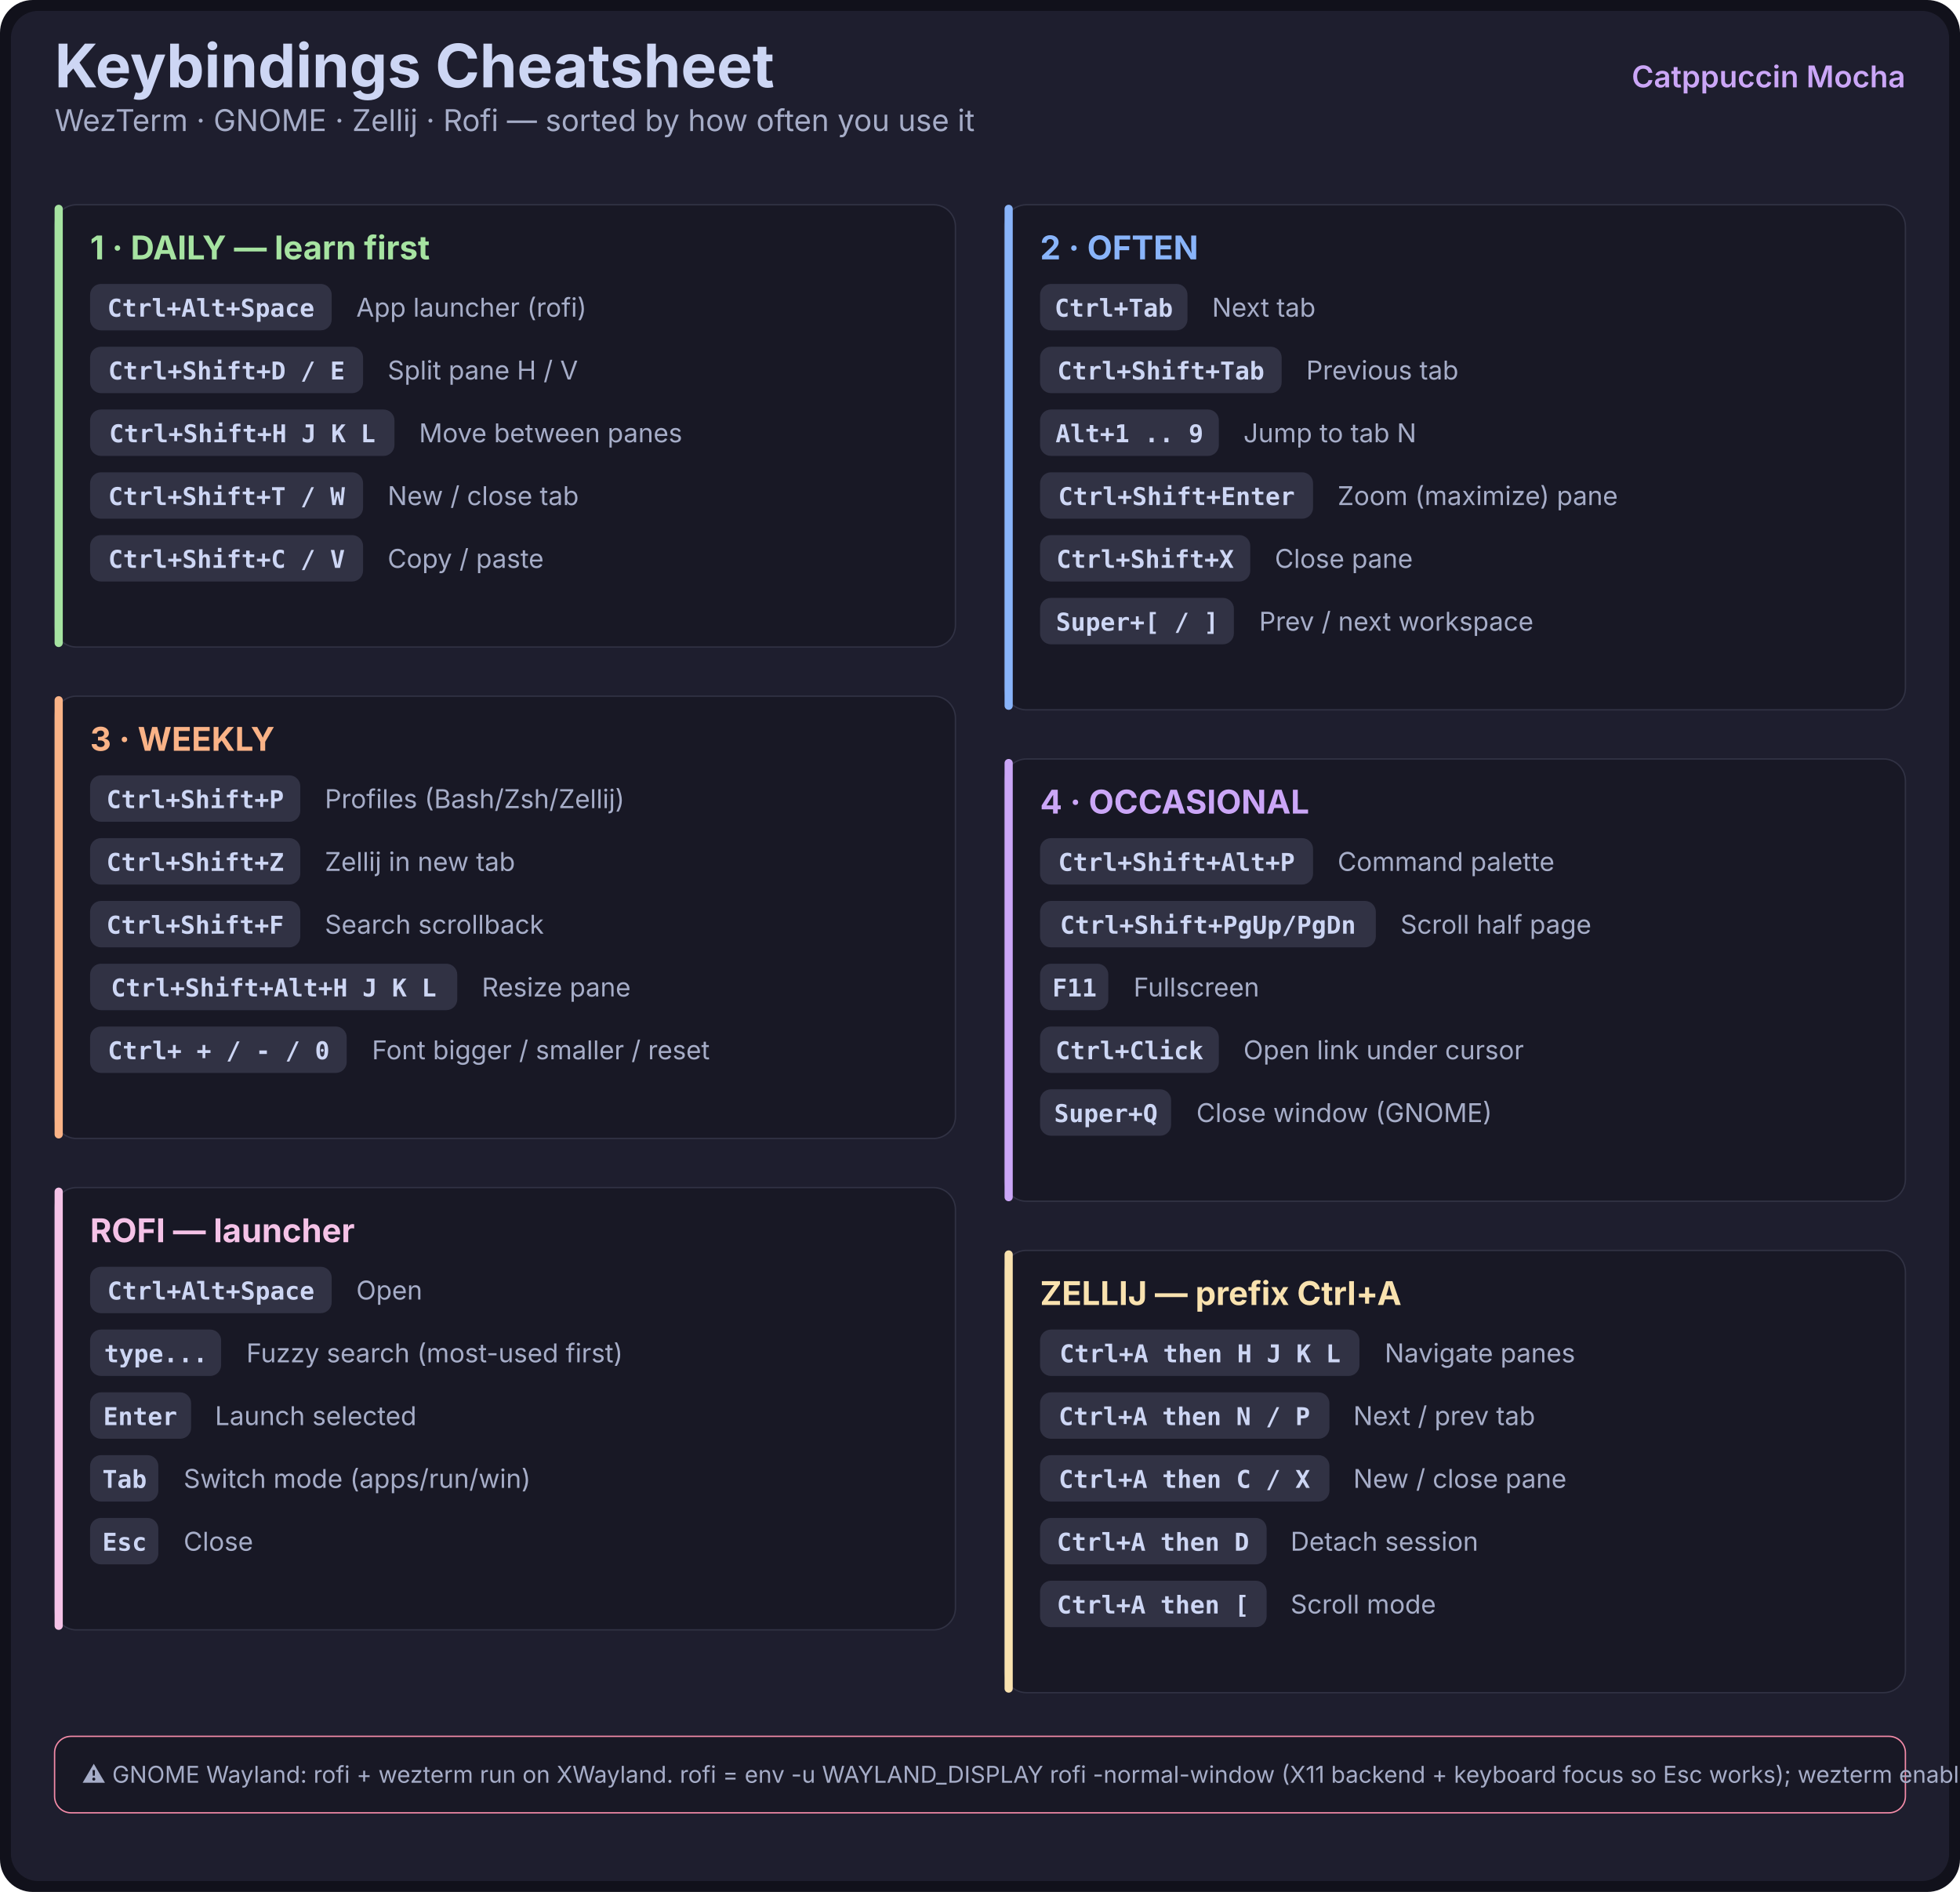
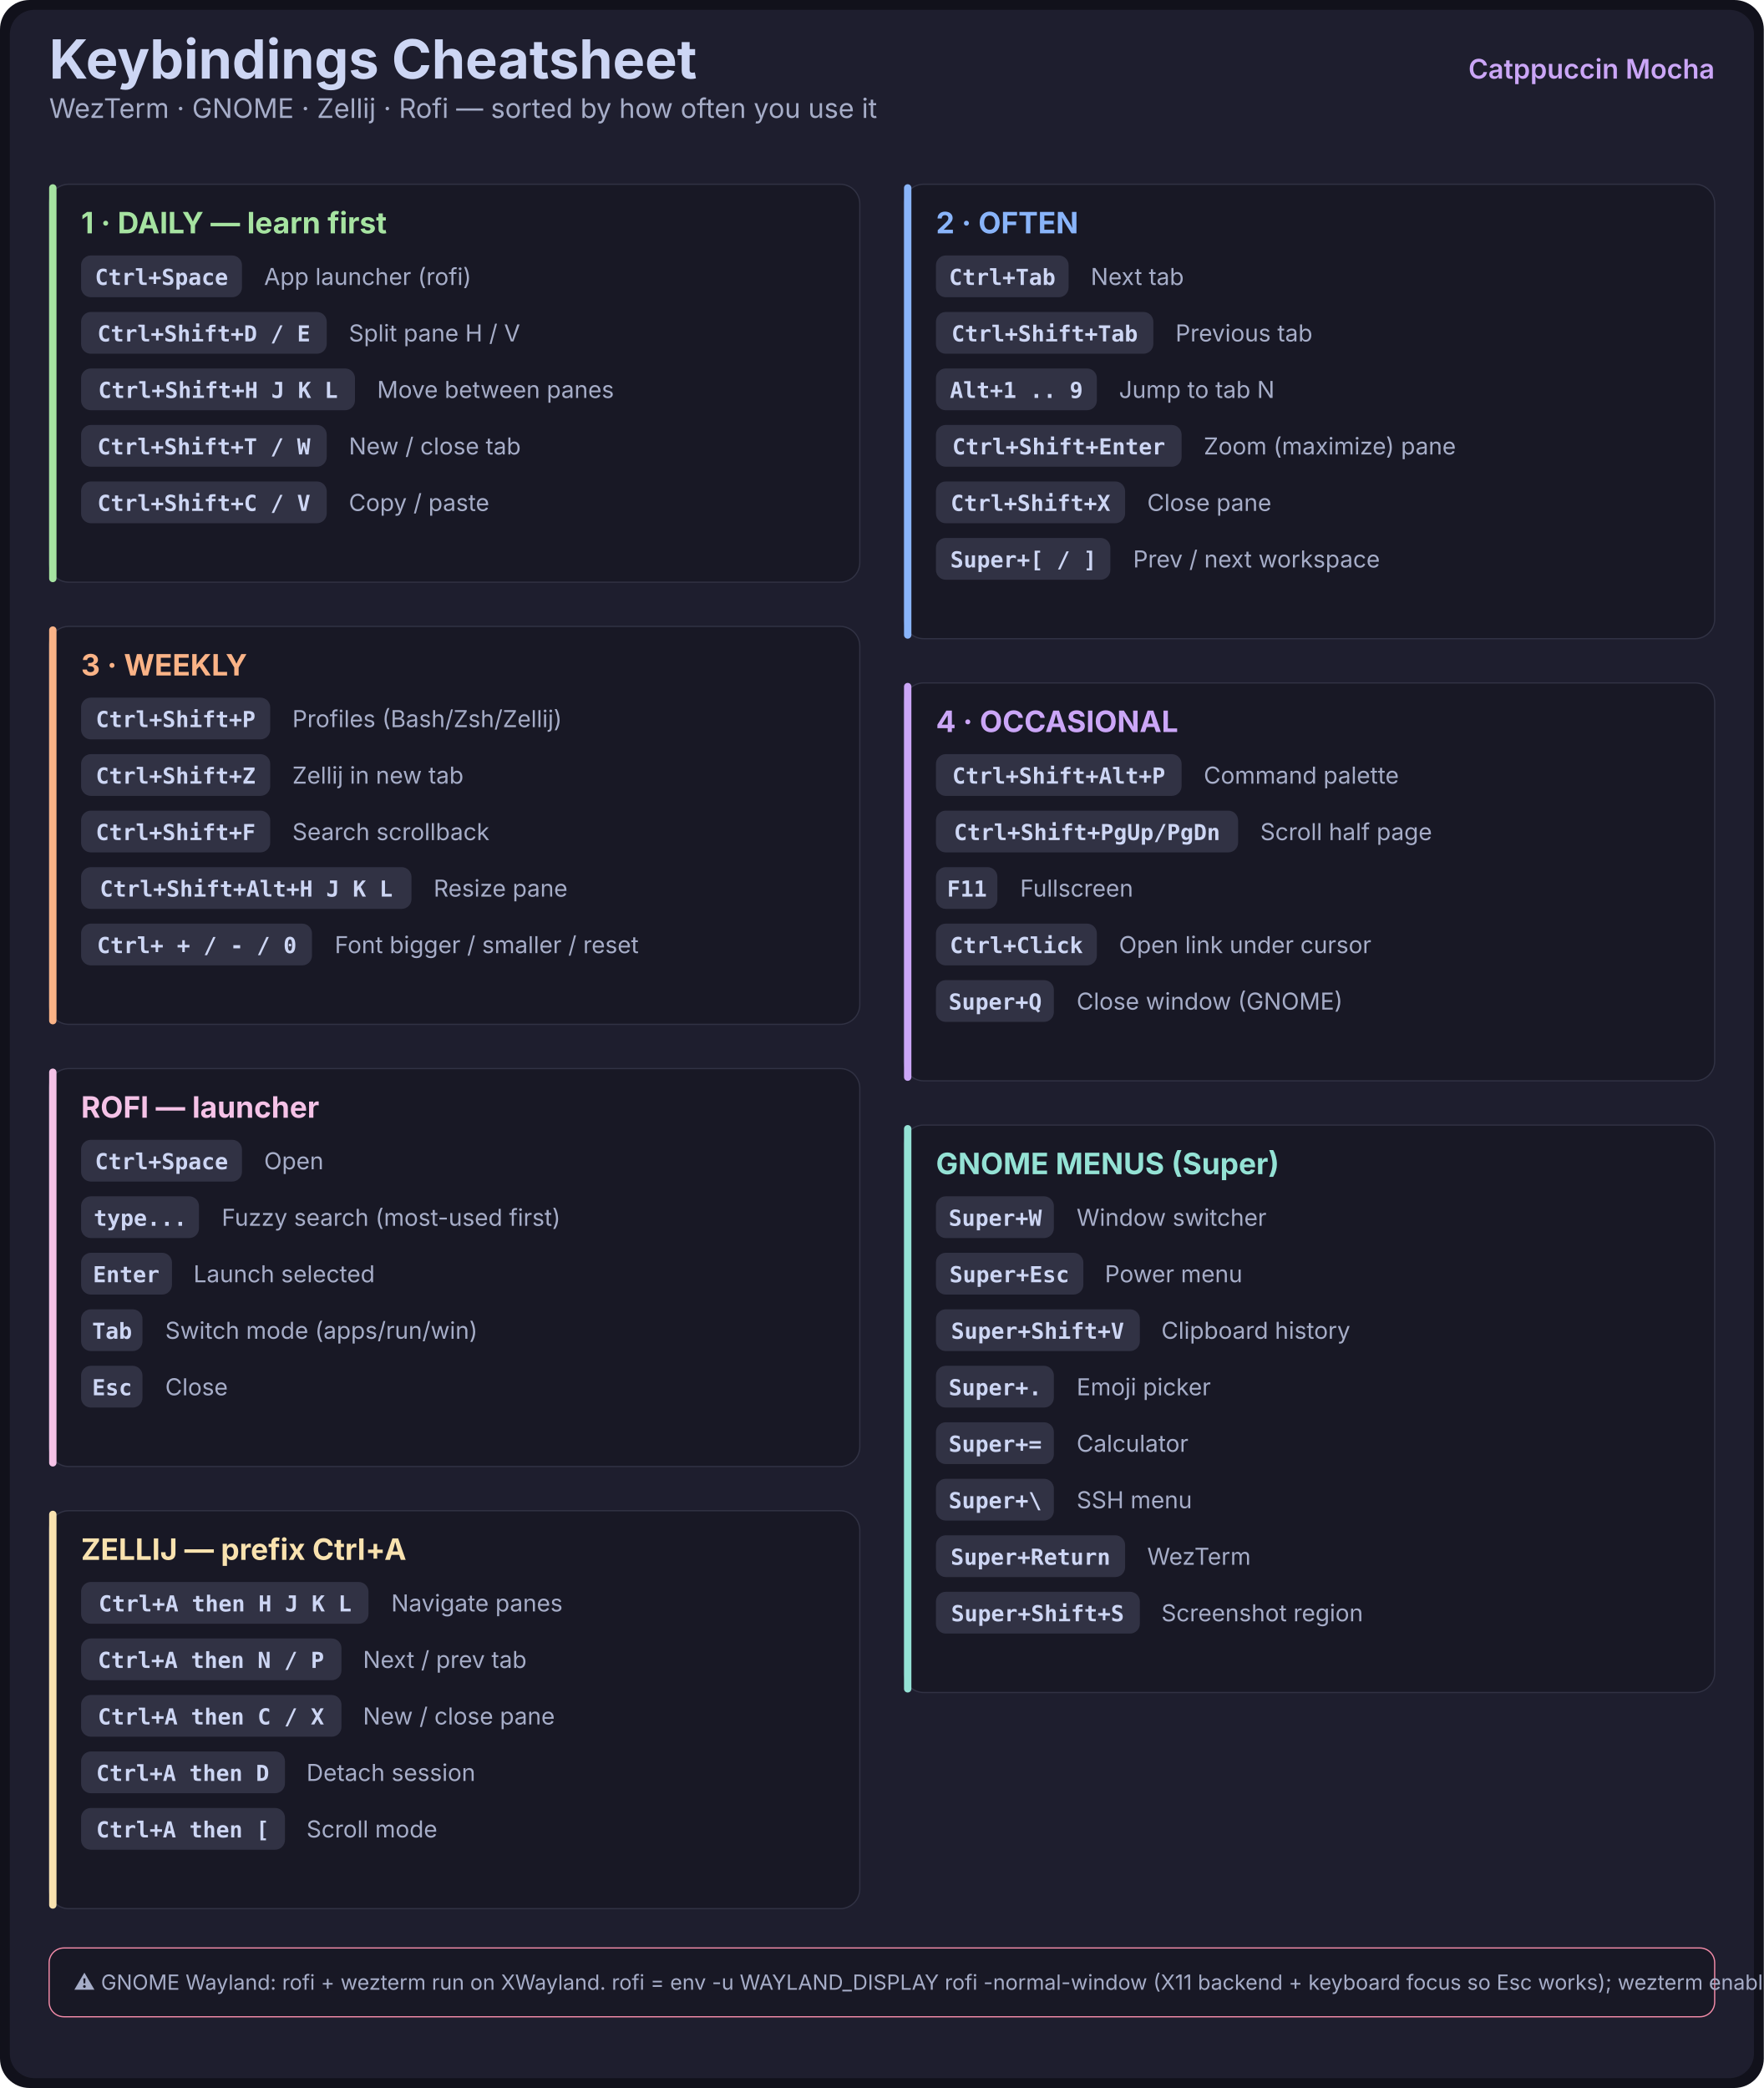
- <svg xmlns="http://www.w3.org/2000/svg" width="1436" height="1386" viewBox="0 0 1436 1386">
-   <rect width="1436" height="1386" rx="24" fill="#11111b" />
-   <rect x="8" y="8" width="1420" height="1370" rx="20" fill="#1e1e2e" />
+ <svg xmlns="http://www.w3.org/2000/svg" width="1436" height="1700" viewBox="0 0 1436 1700">
+   <rect width="1436" height="1700" rx="24" fill="#11111b" />
+   <rect x="8" y="8" width="1420" height="1684" rx="20" fill="#1e1e2e" />
  <text x="40" y="64" font-family="Inter, Segoe UI, sans-serif" font-size="44" font-weight="700" fill="#cdd6f4" text-anchor="start">Keybindings Cheatsheet</text>
  <text x="40" y="96" font-family="Inter, Segoe UI, sans-serif" font-size="22" font-weight="normal" fill="#a6adc8" text-anchor="start">WezTerm · GNOME · Zellij · Rofi   —   sorted by how often you use it</text>
  <text x="1396" y="64" font-family="Inter, Segoe UI, sans-serif" font-size="22" font-weight="600" fill="#cba6f7" text-anchor="end">Catppuccin Mocha</text>
  <rect x="40" y="150" width="660" height="324" rx="16" fill="#181825" stroke="#313244" stroke-width="1" />
  <rect x="40" y="150" width="6" height="324" rx="3" fill="#a6e3a1" />
  <text x="66" y="190" font-family="Inter, Segoe UI, sans-serif" font-size="24" font-weight="700" fill="#a6e3a1" text-anchor="start">1 · DAILY — learn first</text>
-   <rect x="66" y="208" width="177" height="34" rx="8" fill="#313244" />
-   <text x="154.5" y="232" font-family="JetBrains Mono, monospace" font-size="18" font-weight="600" fill="#cdd6f4" text-anchor="middle">Ctrl+Alt+Space</text>
-   <text x="261.0" y="232" font-family="Inter, Segoe UI, sans-serif" font-size="19" font-weight="normal" fill="#a6adc8" text-anchor="start">App launcher (rofi)</text>
+   <rect x="66" y="208" width="131" height="34" rx="8" fill="#313244" />
+   <text x="131.5" y="232" font-family="JetBrains Mono, monospace" font-size="18" font-weight="600" fill="#cdd6f4" text-anchor="middle">Ctrl+Space</text>
+   <text x="215.0" y="232" font-family="Inter, Segoe UI, sans-serif" font-size="19" font-weight="normal" fill="#a6adc8" text-anchor="start">App launcher (rofi)</text>
  <rect x="66" y="254" width="200" height="34" rx="8" fill="#313244" />
  <text x="166.0" y="278" font-family="JetBrains Mono, monospace" font-size="18" font-weight="600" fill="#cdd6f4" text-anchor="middle">Ctrl+Shift+D / E</text>
  <text x="284.0" y="278" font-family="Inter, Segoe UI, sans-serif" font-size="19" font-weight="normal" fill="#a6adc8" text-anchor="start">Split pane  H / V</text>
  <rect x="66" y="300" width="223" height="34" rx="8" fill="#313244" />
  <text x="177.5" y="324" font-family="JetBrains Mono, monospace" font-size="18" font-weight="600" fill="#cdd6f4" text-anchor="middle">Ctrl+Shift+H J K L</text>
  <text x="307.0" y="324" font-family="Inter, Segoe UI, sans-serif" font-size="19" font-weight="normal" fill="#a6adc8" text-anchor="start">Move between panes</text>
  <rect x="66" y="346" width="200" height="34" rx="8" fill="#313244" />
  <text x="166.0" y="370" font-family="JetBrains Mono, monospace" font-size="18" font-weight="600" fill="#cdd6f4" text-anchor="middle">Ctrl+Shift+T / W</text>
  <text x="284.0" y="370" font-family="Inter, Segoe UI, sans-serif" font-size="19" font-weight="normal" fill="#a6adc8" text-anchor="start">New / close tab</text>
  <rect x="66" y="392" width="200" height="34" rx="8" fill="#313244" />
  <text x="166.0" y="416" font-family="JetBrains Mono, monospace" font-size="18" font-weight="600" fill="#cdd6f4" text-anchor="middle">Ctrl+Shift+C / V</text>
  <text x="284.0" y="416" font-family="Inter, Segoe UI, sans-serif" font-size="19" font-weight="normal" fill="#a6adc8" text-anchor="start">Copy / paste</text>
  <rect x="736" y="150" width="660" height="370" rx="16" fill="#181825" stroke="#313244" stroke-width="1" />
  <rect x="736" y="150" width="6" height="370" rx="3" fill="#89b4fa" />
  <text x="762" y="190" font-family="Inter, Segoe UI, sans-serif" font-size="24" font-weight="700" fill="#89b4fa" text-anchor="start">2 · OFTEN</text>
  <rect x="762" y="208" width="108" height="34" rx="8" fill="#313244" />
  <text x="816.0" y="232" font-family="JetBrains Mono, monospace" font-size="18" font-weight="600" fill="#cdd6f4" text-anchor="middle">Ctrl+Tab</text>
  <text x="888.0" y="232" font-family="Inter, Segoe UI, sans-serif" font-size="19" font-weight="normal" fill="#a6adc8" text-anchor="start">Next tab</text>
  <rect x="762" y="254" width="177" height="34" rx="8" fill="#313244" />
  <text x="850.5" y="278" font-family="JetBrains Mono, monospace" font-size="18" font-weight="600" fill="#cdd6f4" text-anchor="middle">Ctrl+Shift+Tab</text>
  <text x="957.0" y="278" font-family="Inter, Segoe UI, sans-serif" font-size="19" font-weight="normal" fill="#a6adc8" text-anchor="start">Previous tab</text>
  <rect x="762" y="300" width="131" height="34" rx="8" fill="#313244" />
  <text x="827.5" y="324" font-family="JetBrains Mono, monospace" font-size="18" font-weight="600" fill="#cdd6f4" text-anchor="middle">Alt+1 .. 9</text>
  <text x="911.0" y="324" font-family="Inter, Segoe UI, sans-serif" font-size="19" font-weight="normal" fill="#a6adc8" text-anchor="start">Jump to tab N</text>
  <rect x="762" y="346" width="200" height="34" rx="8" fill="#313244" />
  <text x="862.0" y="370" font-family="JetBrains Mono, monospace" font-size="18" font-weight="600" fill="#cdd6f4" text-anchor="middle">Ctrl+Shift+Enter</text>
  <text x="980.0" y="370" font-family="Inter, Segoe UI, sans-serif" font-size="19" font-weight="normal" fill="#a6adc8" text-anchor="start">Zoom (maximize) pane</text>
  <rect x="762" y="392" width="154" height="34" rx="8" fill="#313244" />
  <text x="839.0" y="416" font-family="JetBrains Mono, monospace" font-size="18" font-weight="600" fill="#cdd6f4" text-anchor="middle">Ctrl+Shift+X</text>
  <text x="934.0" y="416" font-family="Inter, Segoe UI, sans-serif" font-size="19" font-weight="normal" fill="#a6adc8" text-anchor="start">Close pane</text>
  <rect x="762" y="438" width="142" height="34" rx="8" fill="#313244" />
  <text x="833.25" y="462" font-family="JetBrains Mono, monospace" font-size="18" font-weight="600" fill="#cdd6f4" text-anchor="middle">Super+[ / ]</text>
  <text x="922.5" y="462" font-family="Inter, Segoe UI, sans-serif" font-size="19" font-weight="normal" fill="#a6adc8" text-anchor="start">Prev / next workspace</text>
  <rect x="40" y="510" width="660" height="324" rx="16" fill="#181825" stroke="#313244" stroke-width="1" />
  <rect x="40" y="510" width="6" height="324" rx="3" fill="#fab387" />
  <text x="66" y="550" font-family="Inter, Segoe UI, sans-serif" font-size="24" font-weight="700" fill="#fab387" text-anchor="start">3 · WEEKLY</text>
  <rect x="66" y="568" width="154" height="34" rx="8" fill="#313244" />
  <text x="143.0" y="592" font-family="JetBrains Mono, monospace" font-size="18" font-weight="600" fill="#cdd6f4" text-anchor="middle">Ctrl+Shift+P</text>
  <text x="238.0" y="592" font-family="Inter, Segoe UI, sans-serif" font-size="19" font-weight="normal" fill="#a6adc8" text-anchor="start">Profiles (Bash/Zsh/Zellij)</text>
  <rect x="66" y="614" width="154" height="34" rx="8" fill="#313244" />
  <text x="143.0" y="638" font-family="JetBrains Mono, monospace" font-size="18" font-weight="600" fill="#cdd6f4" text-anchor="middle">Ctrl+Shift+Z</text>
  <text x="238.0" y="638" font-family="Inter, Segoe UI, sans-serif" font-size="19" font-weight="normal" fill="#a6adc8" text-anchor="start">Zellij in new tab</text>
  <rect x="66" y="660" width="154" height="34" rx="8" fill="#313244" />
  <text x="143.0" y="684" font-family="JetBrains Mono, monospace" font-size="18" font-weight="600" fill="#cdd6f4" text-anchor="middle">Ctrl+Shift+F</text>
  <text x="238.0" y="684" font-family="Inter, Segoe UI, sans-serif" font-size="19" font-weight="normal" fill="#a6adc8" text-anchor="start">Search scrollback</text>
  <rect x="66" y="706" width="269" height="34" rx="8" fill="#313244" />
  <text x="200.5" y="730" font-family="JetBrains Mono, monospace" font-size="18" font-weight="600" fill="#cdd6f4" text-anchor="middle">Ctrl+Shift+Alt+H J K L</text>
  <text x="353.0" y="730" font-family="Inter, Segoe UI, sans-serif" font-size="19" font-weight="normal" fill="#a6adc8" text-anchor="start">Resize pane</text>
  <rect x="66" y="752" width="188" height="34" rx="8" fill="#313244" />
  <text x="160.25" y="776" font-family="JetBrains Mono, monospace" font-size="18" font-weight="600" fill="#cdd6f4" text-anchor="middle">Ctrl+ + / - / 0</text>
  <text x="272.5" y="776" font-family="Inter, Segoe UI, sans-serif" font-size="19" font-weight="normal" fill="#a6adc8" text-anchor="start">Font  bigger / smaller / reset</text>
  <rect x="736" y="556" width="660" height="324" rx="16" fill="#181825" stroke="#313244" stroke-width="1" />
  <rect x="736" y="556" width="6" height="324" rx="3" fill="#cba6f7" />
  <text x="762" y="596" font-family="Inter, Segoe UI, sans-serif" font-size="24" font-weight="700" fill="#cba6f7" text-anchor="start">4 · OCCASIONAL</text>
  <rect x="762" y="614" width="200" height="34" rx="8" fill="#313244" />
  <text x="862.0" y="638" font-family="JetBrains Mono, monospace" font-size="18" font-weight="600" fill="#cdd6f4" text-anchor="middle">Ctrl+Shift+Alt+P</text>
  <text x="980.0" y="638" font-family="Inter, Segoe UI, sans-serif" font-size="19" font-weight="normal" fill="#a6adc8" text-anchor="start">Command palette</text>
  <rect x="762" y="660" width="246" height="34" rx="8" fill="#313244" />
  <text x="885.0" y="684" font-family="JetBrains Mono, monospace" font-size="18" font-weight="600" fill="#cdd6f4" text-anchor="middle">Ctrl+Shift+PgUp/PgDn</text>
  <text x="1026.0" y="684" font-family="Inter, Segoe UI, sans-serif" font-size="19" font-weight="normal" fill="#a6adc8" text-anchor="start">Scroll half page</text>
  <rect x="762" y="706" width="50" height="34" rx="8" fill="#313244" />
  <text x="787.25" y="730" font-family="JetBrains Mono, monospace" font-size="18" font-weight="600" fill="#cdd6f4" text-anchor="middle">F11</text>
  <text x="830.5" y="730" font-family="Inter, Segoe UI, sans-serif" font-size="19" font-weight="normal" fill="#a6adc8" text-anchor="start">Fullscreen</text>
  <rect x="762" y="752" width="131" height="34" rx="8" fill="#313244" />
  <text x="827.5" y="776" font-family="JetBrains Mono, monospace" font-size="18" font-weight="600" fill="#cdd6f4" text-anchor="middle">Ctrl+Click</text>
  <text x="911.0" y="776" font-family="Inter, Segoe UI, sans-serif" font-size="19" font-weight="normal" fill="#a6adc8" text-anchor="start">Open link under cursor</text>
  <rect x="762" y="798" width="96" height="34" rx="8" fill="#313244" />
  <text x="810.25" y="822" font-family="JetBrains Mono, monospace" font-size="18" font-weight="600" fill="#cdd6f4" text-anchor="middle">Super+Q</text>
  <text x="876.5" y="822" font-family="Inter, Segoe UI, sans-serif" font-size="19" font-weight="normal" fill="#a6adc8" text-anchor="start">Close window (GNOME)</text>
  <rect x="40" y="870" width="660" height="324" rx="16" fill="#181825" stroke="#313244" stroke-width="1" />
  <rect x="40" y="870" width="6" height="324" rx="3" fill="#f5c2e7" />
  <text x="66" y="910" font-family="Inter, Segoe UI, sans-serif" font-size="24" font-weight="700" fill="#f5c2e7" text-anchor="start">ROFI — launcher</text>
-   <rect x="66" y="928" width="177" height="34" rx="8" fill="#313244" />
-   <text x="154.5" y="952" font-family="JetBrains Mono, monospace" font-size="18" font-weight="600" fill="#cdd6f4" text-anchor="middle">Ctrl+Alt+Space</text>
-   <text x="261.0" y="952" font-family="Inter, Segoe UI, sans-serif" font-size="19" font-weight="normal" fill="#a6adc8" text-anchor="start">Open</text>
+   <rect x="66" y="928" width="131" height="34" rx="8" fill="#313244" />
+   <text x="131.5" y="952" font-family="JetBrains Mono, monospace" font-size="18" font-weight="600" fill="#cdd6f4" text-anchor="middle">Ctrl+Space</text>
+   <text x="215.0" y="952" font-family="Inter, Segoe UI, sans-serif" font-size="19" font-weight="normal" fill="#a6adc8" text-anchor="start">Open</text>
  <rect x="66" y="974" width="96" height="34" rx="8" fill="#313244" />
  <text x="114.25" y="998" font-family="JetBrains Mono, monospace" font-size="18" font-weight="600" fill="#cdd6f4" text-anchor="middle">type...</text>
  <text x="180.5" y="998" font-family="Inter, Segoe UI, sans-serif" font-size="19" font-weight="normal" fill="#a6adc8" text-anchor="start">Fuzzy search (most-used first)</text>
  <rect x="66" y="1020" width="74" height="34" rx="8" fill="#313244" />
  <text x="102.75" y="1044" font-family="JetBrains Mono, monospace" font-size="18" font-weight="600" fill="#cdd6f4" text-anchor="middle">Enter</text>
  <text x="157.5" y="1044" font-family="Inter, Segoe UI, sans-serif" font-size="19" font-weight="normal" fill="#a6adc8" text-anchor="start">Launch selected</text>
  <rect x="66" y="1066" width="50" height="34" rx="8" fill="#313244" />
  <text x="91.25" y="1090" font-family="JetBrains Mono, monospace" font-size="18" font-weight="600" fill="#cdd6f4" text-anchor="middle">Tab</text>
  <text x="134.5" y="1090" font-family="Inter, Segoe UI, sans-serif" font-size="19" font-weight="normal" fill="#a6adc8" text-anchor="start">Switch mode (apps/run/win)</text>
  <rect x="66" y="1112" width="50" height="34" rx="8" fill="#313244" />
  <text x="91.25" y="1136" font-family="JetBrains Mono, monospace" font-size="18" font-weight="600" fill="#cdd6f4" text-anchor="middle">Esc</text>
  <text x="134.5" y="1136" font-family="Inter, Segoe UI, sans-serif" font-size="19" font-weight="normal" fill="#a6adc8" text-anchor="start">Close</text>
-   <rect x="736" y="916" width="660" height="324" rx="16" fill="#181825" stroke="#313244" stroke-width="1" />
-   <rect x="736" y="916" width="6" height="324" rx="3" fill="#f9e2af" />
-   <text x="762" y="956" font-family="Inter, Segoe UI, sans-serif" font-size="24" font-weight="700" fill="#f9e2af" text-anchor="start">ZELLIJ — prefix Ctrl+A</text>
-   <rect x="762" y="974" width="234" height="34" rx="8" fill="#313244" />
-   <text x="879.25" y="998" font-family="JetBrains Mono, monospace" font-size="18" font-weight="600" fill="#cdd6f4" text-anchor="middle">Ctrl+A then H J K L</text>
-   <text x="1014.5" y="998" font-family="Inter, Segoe UI, sans-serif" font-size="19" font-weight="normal" fill="#a6adc8" text-anchor="start">Navigate panes</text>
-   <rect x="762" y="1020" width="212" height="34" rx="8" fill="#313244" />
-   <text x="867.75" y="1044" font-family="JetBrains Mono, monospace" font-size="18" font-weight="600" fill="#cdd6f4" text-anchor="middle">Ctrl+A then N / P</text>
-   <text x="991.5" y="1044" font-family="Inter, Segoe UI, sans-serif" font-size="19" font-weight="normal" fill="#a6adc8" text-anchor="start">Next / prev tab</text>
-   <rect x="762" y="1066" width="212" height="34" rx="8" fill="#313244" />
-   <text x="867.75" y="1090" font-family="JetBrains Mono, monospace" font-size="18" font-weight="600" fill="#cdd6f4" text-anchor="middle">Ctrl+A then C / X</text>
-   <text x="991.5" y="1090" font-family="Inter, Segoe UI, sans-serif" font-size="19" font-weight="normal" fill="#a6adc8" text-anchor="start">New / close pane</text>
-   <rect x="762" y="1112" width="166" height="34" rx="8" fill="#313244" />
-   <text x="844.75" y="1136" font-family="JetBrains Mono, monospace" font-size="18" font-weight="600" fill="#cdd6f4" text-anchor="middle">Ctrl+A then D</text>
-   <text x="945.5" y="1136" font-family="Inter, Segoe UI, sans-serif" font-size="19" font-weight="normal" fill="#a6adc8" text-anchor="start">Detach session</text>
-   <rect x="762" y="1158" width="166" height="34" rx="8" fill="#313244" />
-   <text x="844.75" y="1182" font-family="JetBrains Mono, monospace" font-size="18" font-weight="600" fill="#cdd6f4" text-anchor="middle">Ctrl+A then [</text>
-   <text x="945.5" y="1182" font-family="Inter, Segoe UI, sans-serif" font-size="19" font-weight="normal" fill="#a6adc8" text-anchor="start">Scroll mode</text>
-   <rect x="40" y="1272" width="1356" height="56" rx="12" fill="#181825" stroke="#f38ba8" stroke-width="1" />
-   <text x="60" y="1306" font-family="Inter, Segoe UI, sans-serif" font-size="17" font-weight="normal" fill="#a6adc8" text-anchor="start">⚠ GNOME Wayland: rofi + wezterm run on XWayland. rofi = env -u WAYLAND_DISPLAY rofi -normal-window (X11 backend + keyboard focus so Esc works); wezterm enable_wayland=false (explicit-sync).</text>
+   <rect x="736" y="916" width="660" height="462" rx="16" fill="#181825" stroke="#313244" stroke-width="1" />
+   <rect x="736" y="916" width="6" height="462" rx="3" fill="#94e2d5" />
+   <text x="762" y="956" font-family="Inter, Segoe UI, sans-serif" font-size="24" font-weight="700" fill="#94e2d5" text-anchor="start">GNOME MENUS (Super)</text>
+   <rect x="762" y="974" width="96" height="34" rx="8" fill="#313244" />
+   <text x="810.25" y="998" font-family="JetBrains Mono, monospace" font-size="18" font-weight="600" fill="#cdd6f4" text-anchor="middle">Super+W</text>
+   <text x="876.5" y="998" font-family="Inter, Segoe UI, sans-serif" font-size="19" font-weight="normal" fill="#a6adc8" text-anchor="start">Window switcher</text>
+   <rect x="762" y="1020" width="120" height="34" rx="8" fill="#313244" />
+   <text x="821.75" y="1044" font-family="JetBrains Mono, monospace" font-size="18" font-weight="600" fill="#cdd6f4" text-anchor="middle">Super+Esc</text>
+   <text x="899.5" y="1044" font-family="Inter, Segoe UI, sans-serif" font-size="19" font-weight="normal" fill="#a6adc8" text-anchor="start">Power menu</text>
+   <rect x="762" y="1066" width="166" height="34" rx="8" fill="#313244" />
+   <text x="844.75" y="1090" font-family="JetBrains Mono, monospace" font-size="18" font-weight="600" fill="#cdd6f4" text-anchor="middle">Super+Shift+V</text>
+   <text x="945.5" y="1090" font-family="Inter, Segoe UI, sans-serif" font-size="19" font-weight="normal" fill="#a6adc8" text-anchor="start">Clipboard history</text>
+   <rect x="762" y="1112" width="96" height="34" rx="8" fill="#313244" />
+   <text x="810.25" y="1136" font-family="JetBrains Mono, monospace" font-size="18" font-weight="600" fill="#cdd6f4" text-anchor="middle">Super+.</text>
+   <text x="876.5" y="1136" font-family="Inter, Segoe UI, sans-serif" font-size="19" font-weight="normal" fill="#a6adc8" text-anchor="start">Emoji picker</text>
+   <rect x="762" y="1158" width="96" height="34" rx="8" fill="#313244" />
+   <text x="810.25" y="1182" font-family="JetBrains Mono, monospace" font-size="18" font-weight="600" fill="#cdd6f4" text-anchor="middle">Super+=</text>
+   <text x="876.5" y="1182" font-family="Inter, Segoe UI, sans-serif" font-size="19" font-weight="normal" fill="#a6adc8" text-anchor="start">Calculator</text>
+   <rect x="762" y="1204" width="96" height="34" rx="8" fill="#313244" />
+   <text x="810.25" y="1228" font-family="JetBrains Mono, monospace" font-size="18" font-weight="600" fill="#cdd6f4" text-anchor="middle">Super+\</text>
+   <text x="876.5" y="1228" font-family="Inter, Segoe UI, sans-serif" font-size="19" font-weight="normal" fill="#a6adc8" text-anchor="start">SSH menu</text>
+   <rect x="762" y="1250" width="154" height="34" rx="8" fill="#313244" />
+   <text x="839.0" y="1274" font-family="JetBrains Mono, monospace" font-size="18" font-weight="600" fill="#cdd6f4" text-anchor="middle">Super+Return</text>
+   <text x="934.0" y="1274" font-family="Inter, Segoe UI, sans-serif" font-size="19" font-weight="normal" fill="#a6adc8" text-anchor="start">WezTerm</text>
+   <rect x="762" y="1296" width="166" height="34" rx="8" fill="#313244" />
+   <text x="844.75" y="1320" font-family="JetBrains Mono, monospace" font-size="18" font-weight="600" fill="#cdd6f4" text-anchor="middle">Super+Shift+S</text>
+   <text x="945.5" y="1320" font-family="Inter, Segoe UI, sans-serif" font-size="19" font-weight="normal" fill="#a6adc8" text-anchor="start">Screenshot region</text>
+   <rect x="40" y="1230" width="660" height="324" rx="16" fill="#181825" stroke="#313244" stroke-width="1" />
+   <rect x="40" y="1230" width="6" height="324" rx="3" fill="#f9e2af" />
+   <text x="66" y="1270" font-family="Inter, Segoe UI, sans-serif" font-size="24" font-weight="700" fill="#f9e2af" text-anchor="start">ZELLIJ — prefix Ctrl+A</text>
+   <rect x="66" y="1288" width="234" height="34" rx="8" fill="#313244" />
+   <text x="183.25" y="1312" font-family="JetBrains Mono, monospace" font-size="18" font-weight="600" fill="#cdd6f4" text-anchor="middle">Ctrl+A then H J K L</text>
+   <text x="318.5" y="1312" font-family="Inter, Segoe UI, sans-serif" font-size="19" font-weight="normal" fill="#a6adc8" text-anchor="start">Navigate panes</text>
+   <rect x="66" y="1334" width="212" height="34" rx="8" fill="#313244" />
+   <text x="171.75" y="1358" font-family="JetBrains Mono, monospace" font-size="18" font-weight="600" fill="#cdd6f4" text-anchor="middle">Ctrl+A then N / P</text>
+   <text x="295.5" y="1358" font-family="Inter, Segoe UI, sans-serif" font-size="19" font-weight="normal" fill="#a6adc8" text-anchor="start">Next / prev tab</text>
+   <rect x="66" y="1380" width="212" height="34" rx="8" fill="#313244" />
+   <text x="171.75" y="1404" font-family="JetBrains Mono, monospace" font-size="18" font-weight="600" fill="#cdd6f4" text-anchor="middle">Ctrl+A then C / X</text>
+   <text x="295.5" y="1404" font-family="Inter, Segoe UI, sans-serif" font-size="19" font-weight="normal" fill="#a6adc8" text-anchor="start">New / close pane</text>
+   <rect x="66" y="1426" width="166" height="34" rx="8" fill="#313244" />
+   <text x="148.75" y="1450" font-family="JetBrains Mono, monospace" font-size="18" font-weight="600" fill="#cdd6f4" text-anchor="middle">Ctrl+A then D</text>
+   <text x="249.5" y="1450" font-family="Inter, Segoe UI, sans-serif" font-size="19" font-weight="normal" fill="#a6adc8" text-anchor="start">Detach session</text>
+   <rect x="66" y="1472" width="166" height="34" rx="8" fill="#313244" />
+   <text x="148.75" y="1496" font-family="JetBrains Mono, monospace" font-size="18" font-weight="600" fill="#cdd6f4" text-anchor="middle">Ctrl+A then [</text>
+   <text x="249.5" y="1496" font-family="Inter, Segoe UI, sans-serif" font-size="19" font-weight="normal" fill="#a6adc8" text-anchor="start">Scroll mode</text>
+   <rect x="40" y="1586" width="1356" height="56" rx="12" fill="#181825" stroke="#f38ba8" stroke-width="1" />
+   <text x="60" y="1620" font-family="Inter, Segoe UI, sans-serif" font-size="17" font-weight="normal" fill="#a6adc8" text-anchor="start">⚠ GNOME Wayland: rofi + wezterm run on XWayland. rofi = env -u WAYLAND_DISPLAY rofi -normal-window (X11 backend + keyboard focus so Esc works); wezterm enable_wayland=false (explicit-sync).</text>
</svg>
